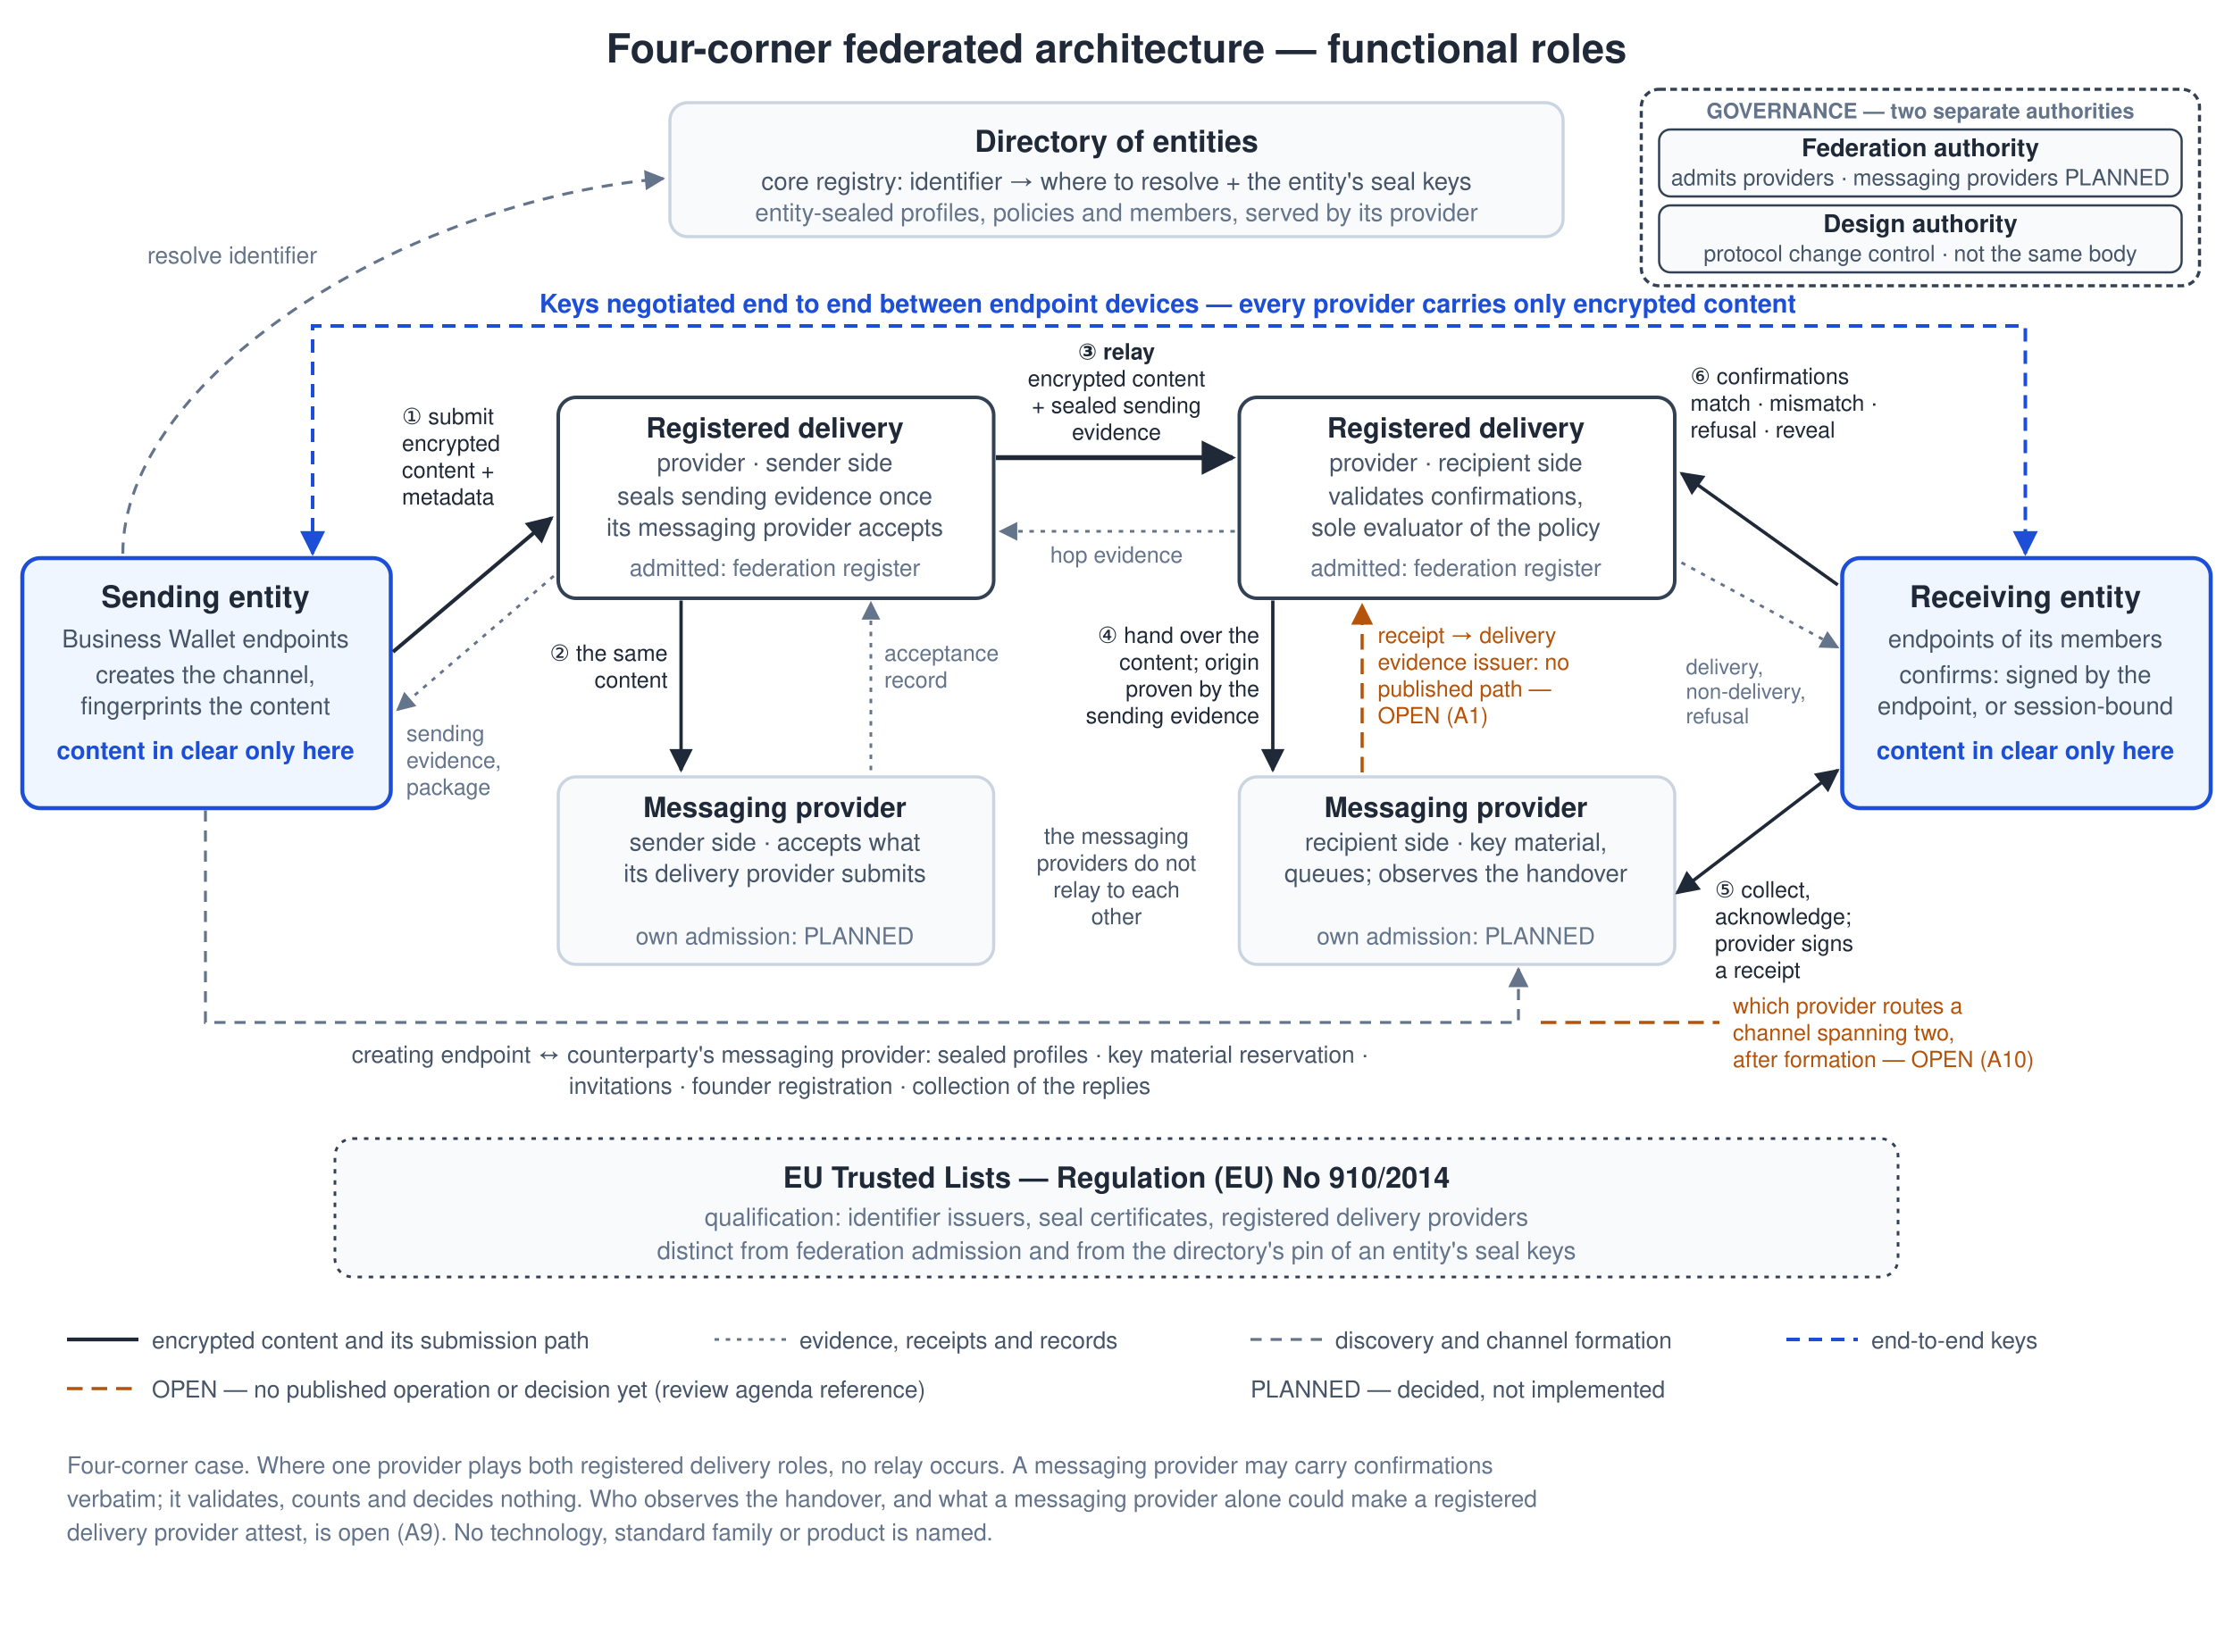
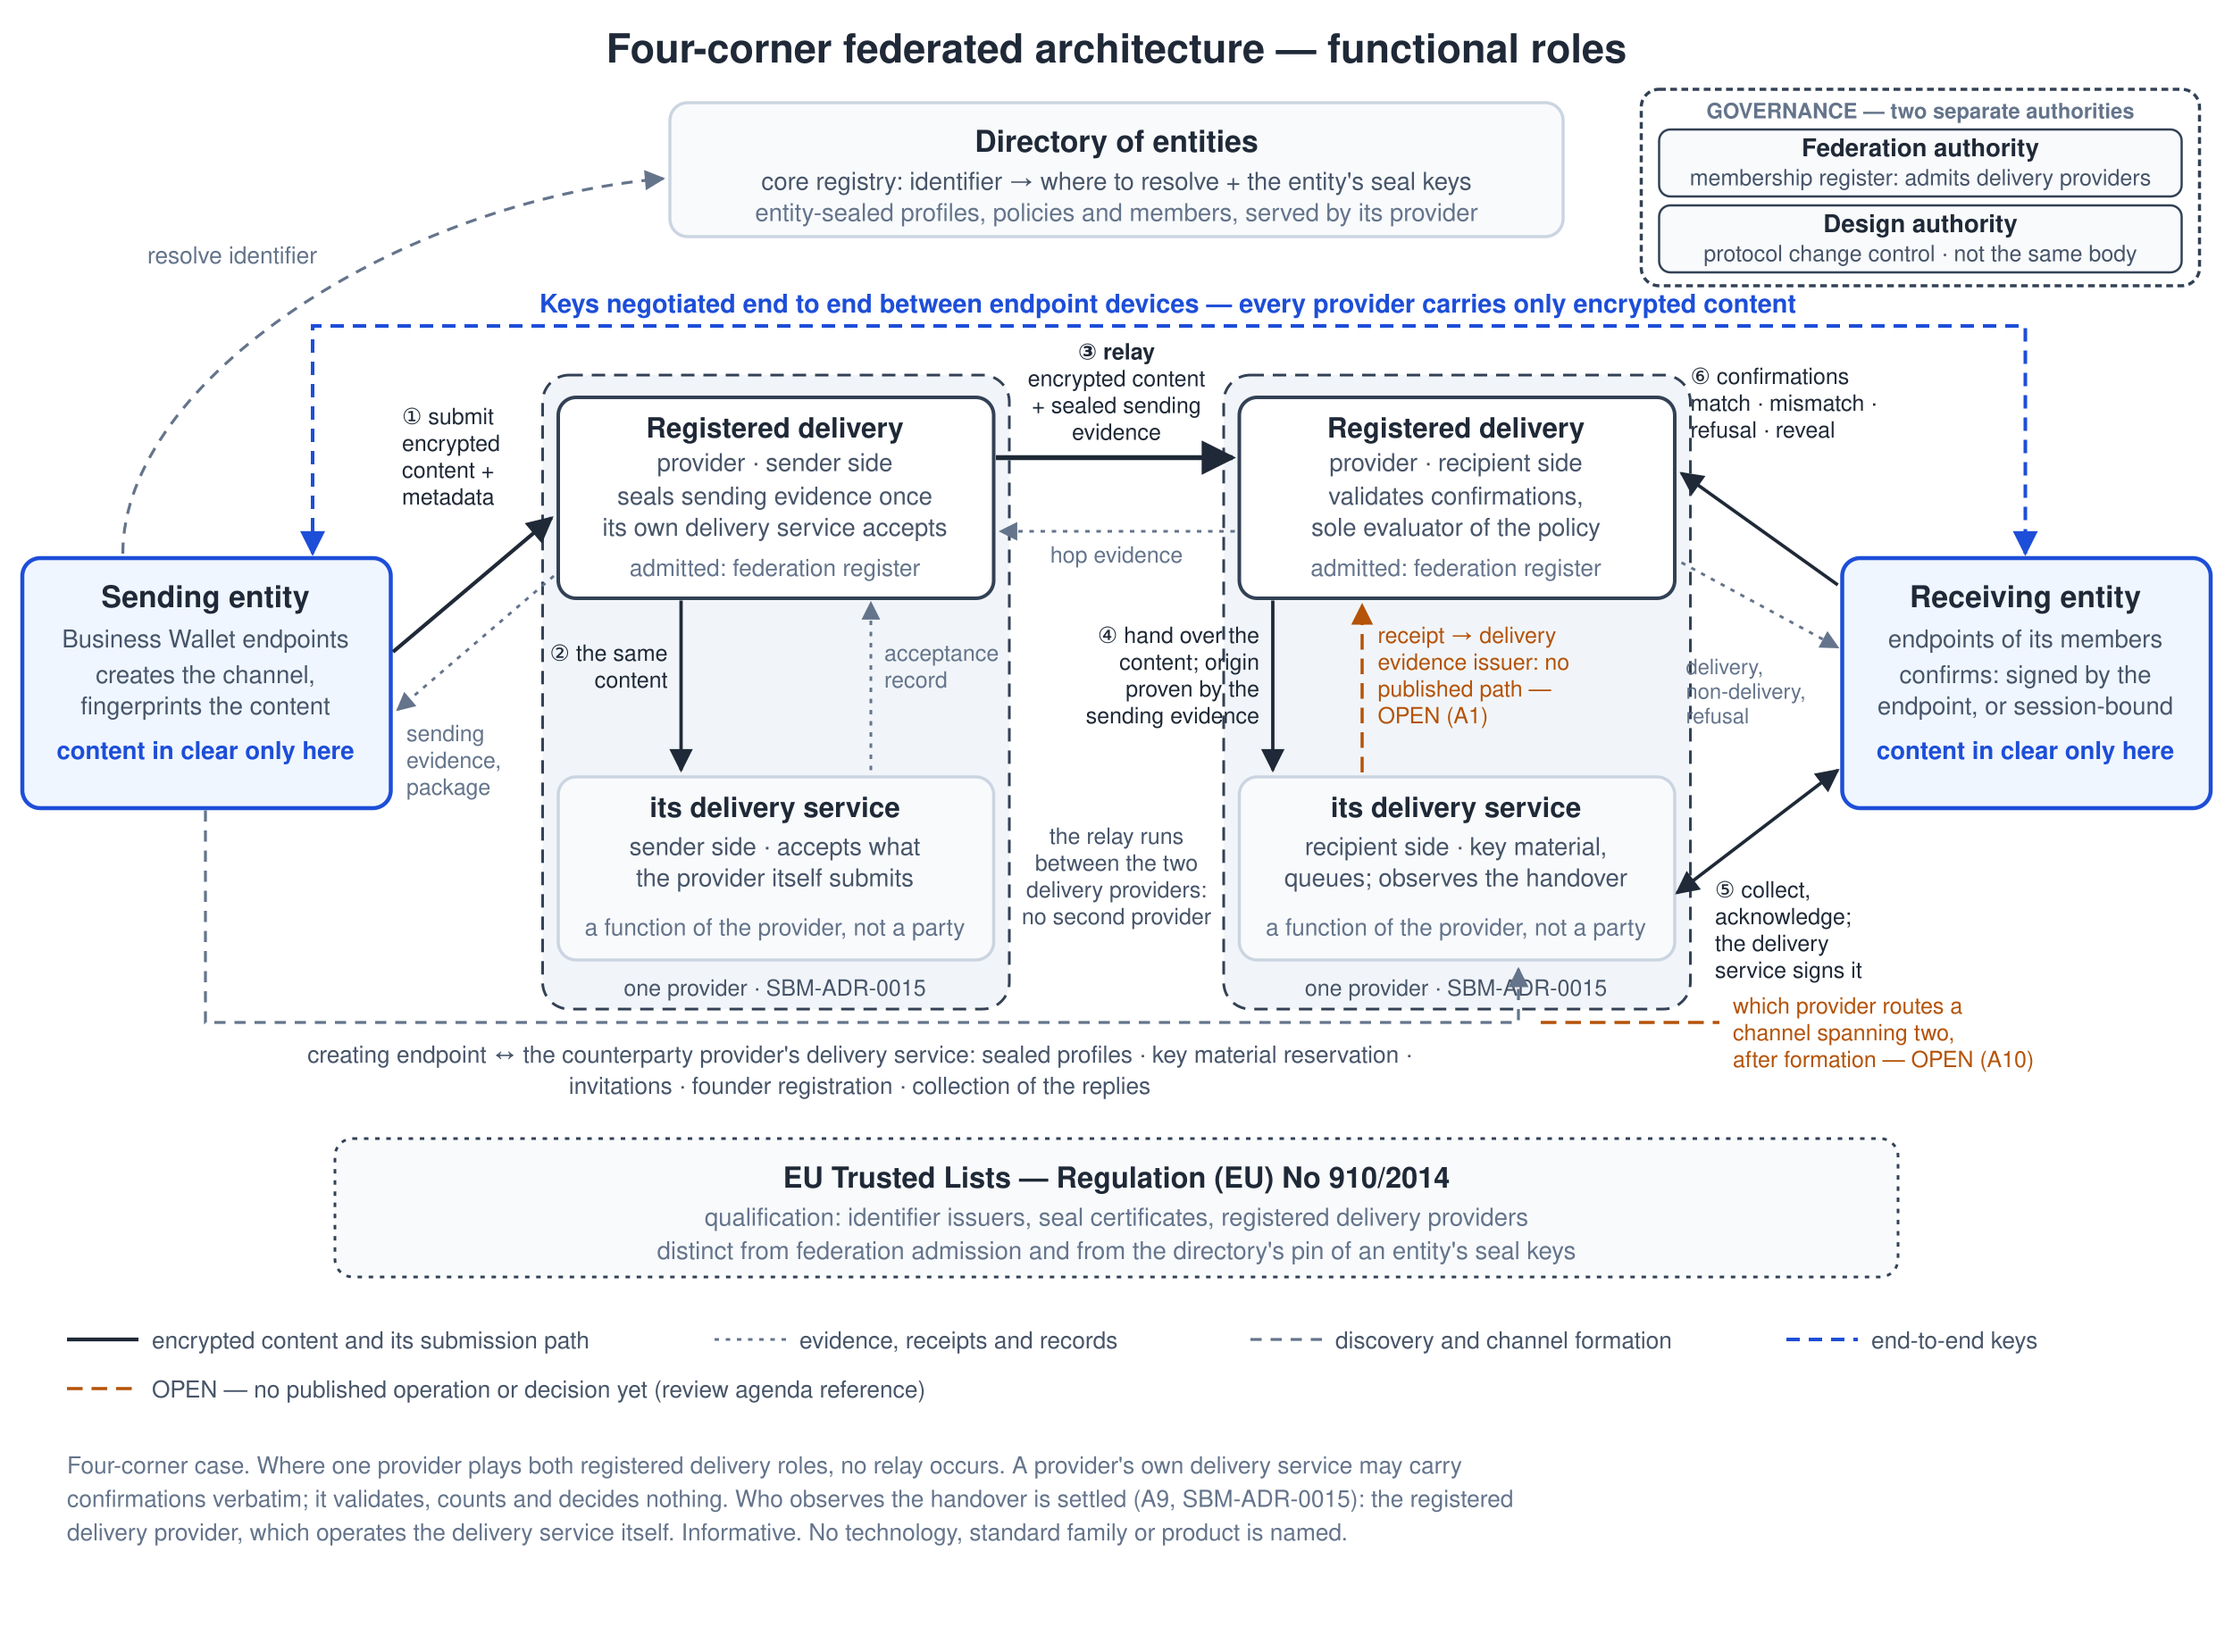
<svg xmlns="http://www.w3.org/2000/svg" viewBox="0 0 1000 740" font-family="Helvetica, Arial, sans-serif" role="img">
  <defs>
    <marker id="arr" viewBox="0 0 10 10" refX="9" refY="5" markerWidth="7" markerHeight="7" orient="auto-start-reverse">
      <path d="M 0 0 L 10 5 L 0 10 z" fill="#1f2937" />
    </marker>
    <marker id="arrg" viewBox="0 0 10 10" refX="9" refY="5" markerWidth="7" markerHeight="7" orient="auto-start-reverse">
      <path d="M 0 0 L 10 5 L 0 10 z" fill="#64748b" />
    </marker>
    <marker id="arrb" viewBox="0 0 10 10" refX="9" refY="5" markerWidth="7" markerHeight="7" orient="auto-start-reverse">
      <path d="M 0 0 L 10 5 L 0 10 z" fill="#1d4ed8" />
    </marker>
    <marker id="arro" viewBox="0 0 10 10" refX="9" refY="5" markerWidth="7" markerHeight="7" orient="auto-start-reverse">
      <path d="M 0 0 L 10 5 L 0 10 z" fill="#b45309" />
    </marker>
  </defs>
  <rect x="0" y="0" width="1000" height="740" fill="#ffffff" />
  <text x="500" y="28" text-anchor="middle" font-size="18" font-weight="bold" fill="#1f2937">Four-corner federated architecture — functional roles</text>
  <rect x="300" y="46" width="400" height="60" rx="8" fill="#f8fafc" stroke="#cbd5e1" stroke-width="1.4" />
  <text x="500" y="68" text-anchor="middle" font-size="13.5" font-weight="bold" fill="#1f2937">Directory of entities</text>
  <text x="500" y="85" text-anchor="middle" font-size="11" fill="#475569">core registry: identifier → where to resolve + the entity's seal keys</text>
  <text x="500" y="99" text-anchor="middle" font-size="11" fill="#64748b">entity-sealed profiles, policies and members, served by its provider</text>
  <rect x="735" y="40" width="250" height="88" rx="8" fill="#ffffff" stroke="#334155" stroke-width="1.4" stroke-dasharray="3 2" />
  <text x="860" y="53" text-anchor="middle" font-size="9.5" font-weight="bold" fill="#64748b">GOVERNANCE — two separate authorities</text>
  <rect x="743" y="58" width="234" height="30" rx="5" fill="#f8fafc" stroke="#334155" stroke-width="1" />
  <text x="860" y="70" text-anchor="middle" font-size="11" font-weight="bold" fill="#1f2937">Federation authority</text>
-   <text x="860" y="83" text-anchor="middle" font-size="10" fill="#475569">admits providers · messaging providers PLANNED</text>
+   <text x="860" y="83" text-anchor="middle" font-size="10" fill="#475569">membership register: admits delivery providers</text>
  <rect x="743" y="92" width="234" height="30" rx="5" fill="#f8fafc" stroke="#334155" stroke-width="1" />
  <text x="860" y="104" text-anchor="middle" font-size="11" font-weight="bold" fill="#1f2937">Design authority</text>
  <text x="860" y="117" text-anchor="middle" font-size="10" fill="#475569">protocol change control · not the same body</text>
  <path d="M 55 248 C 55 170, 180 90, 297 80" fill="none" stroke="#64748b" stroke-width="1.3" stroke-dasharray="5 4" marker-end="url(#arrg)" />
  <text x="66" y="118" font-size="10.5" fill="#64748b">resolve identifier</text>
  <path d="M 140 248 L 140 146 L 907 146 L 907 248" fill="none" stroke="#1d4ed8" stroke-width="1.6" stroke-dasharray="6 4" marker-start="url(#arrb)" marker-end="url(#arrb)" />
  <text x="523" y="140" text-anchor="middle" font-size="11.5" font-weight="bold" fill="#1d4ed8">Keys negotiated end to end between endpoint devices — every provider carries only encrypted content</text>
  <rect x="10" y="250" width="165" height="112" rx="8" fill="#eff6ff" stroke="#1d4ed8" stroke-width="1.8" />
  <text x="92" y="272" text-anchor="middle" font-size="13.5" font-weight="bold" fill="#1f2937">Sending entity</text>
  <text x="92" y="290" text-anchor="middle" font-size="11" fill="#475569">Business Wallet endpoints</text>
  <text x="92" y="306" text-anchor="middle" font-size="11" fill="#475569">creates the channel,</text>
  <text x="92" y="320" text-anchor="middle" font-size="11" fill="#475569">fingerprints the content</text>
  <text x="92" y="340" text-anchor="middle" font-size="11" font-weight="bold" fill="#1d4ed8">content in clear only here</text>
  <rect x="825" y="250" width="165" height="112" rx="8" fill="#eff6ff" stroke="#1d4ed8" stroke-width="1.8" />
  <text x="907" y="272" text-anchor="middle" font-size="13.5" font-weight="bold" fill="#1f2937">Receiving entity</text>
  <text x="907" y="290" text-anchor="middle" font-size="11" fill="#475569">endpoints of its members</text>
  <text x="907" y="306" text-anchor="middle" font-size="11" fill="#475569">confirms: signed by the</text>
  <text x="907" y="320" text-anchor="middle" font-size="11" fill="#475569">endpoint, or session-bound</text>
  <text x="907" y="340" text-anchor="middle" font-size="11" font-weight="bold" fill="#1d4ed8">content in clear only here</text>
+   <rect x="243" y="168" width="209" height="284" rx="12" fill="#f1f5f9" stroke="#334155" stroke-width="1.2" stroke-dasharray="6 4" />
+   <text x="347" y="446" text-anchor="middle" font-size="10" fill="#475569">one provider · SBM-ADR-0015</text>
  <rect x="250" y="178" width="195" height="90" rx="8" fill="#ffffff" stroke="#334155" stroke-width="1.6" />
  <text x="347" y="196" text-anchor="middle" font-size="12.5" font-weight="bold" fill="#1f2937">Registered delivery</text>
  <text x="347" y="211" text-anchor="middle" font-size="11" fill="#475569">provider · sender side</text>
  <text x="347" y="226" text-anchor="middle" font-size="11" fill="#475569">seals sending evidence once</text>
-   <text x="347" y="240" text-anchor="middle" font-size="11" fill="#475569">its messaging provider accepts</text>
+   <text x="347" y="240" text-anchor="middle" font-size="11" fill="#475569">its own delivery service accepts</text>
  <text x="347" y="258" text-anchor="middle" font-size="10.5" fill="#64748b">admitted: federation register</text>
+   <rect x="548" y="168" width="209" height="284" rx="12" fill="#f1f5f9" stroke="#334155" stroke-width="1.2" stroke-dasharray="6 4" />
+   <text x="652" y="446" text-anchor="middle" font-size="10" fill="#475569">one provider · SBM-ADR-0015</text>
  <rect x="555" y="178" width="195" height="90" rx="8" fill="#ffffff" stroke="#334155" stroke-width="1.6" />
  <text x="652" y="196" text-anchor="middle" font-size="12.5" font-weight="bold" fill="#1f2937">Registered delivery</text>
  <text x="652" y="211" text-anchor="middle" font-size="11" fill="#475569">provider · recipient side</text>
  <text x="652" y="226" text-anchor="middle" font-size="11" fill="#475569">validates confirmations,</text>
  <text x="652" y="240" text-anchor="middle" font-size="11" fill="#475569">sole evaluator of the policy</text>
  <text x="652" y="258" text-anchor="middle" font-size="10.5" fill="#64748b">admitted: federation register</text>
-   <rect x="250" y="348" width="195" height="84" rx="8" fill="#f8fafc" stroke="#cbd5e1" stroke-width="1.4" />
-   <text x="347" y="366" text-anchor="middle" font-size="12.5" font-weight="bold" fill="#1f2937">Messaging provider</text>
-   <text x="347" y="381" text-anchor="middle" font-size="11" fill="#475569">sender side · accepts what</text>
-   <text x="347" y="395" text-anchor="middle" font-size="11" fill="#475569">its delivery provider submits</text>
-   <text x="347" y="423" text-anchor="middle" font-size="10.5" fill="#64748b">own admission: PLANNED</text>
-   <rect x="555" y="348" width="195" height="84" rx="8" fill="#f8fafc" stroke="#cbd5e1" stroke-width="1.4" />
-   <text x="652" y="366" text-anchor="middle" font-size="12.5" font-weight="bold" fill="#1f2937">Messaging provider</text>
-   <text x="652" y="381" text-anchor="middle" font-size="11" fill="#475569">recipient side · key material,</text>
-   <text x="652" y="395" text-anchor="middle" font-size="11" fill="#475569">queues; observes the handover</text>
-   <text x="652" y="423" text-anchor="middle" font-size="10.5" fill="#64748b">own admission: PLANNED</text>
+   <rect x="250" y="348" width="195" height="82" rx="8" fill="#f8fafc" stroke="#cbd5e1" stroke-width="1.4" />
+   <text x="347" y="366" text-anchor="middle" font-size="12.5" font-weight="bold" fill="#1f2937">its delivery service</text>
+   <text x="347" y="383" text-anchor="middle" font-size="11" fill="#475569">sender side · accepts what</text>
+   <text x="347" y="397" text-anchor="middle" font-size="11" fill="#475569">the provider itself submits</text>
+   <text x="347" y="419" text-anchor="middle" font-size="10.5" fill="#64748b">a function of the provider, not a party</text>
+   <rect x="555" y="348" width="195" height="82" rx="8" fill="#f8fafc" stroke="#cbd5e1" stroke-width="1.4" />
+   <text x="652" y="366" text-anchor="middle" font-size="12.5" font-weight="bold" fill="#1f2937">its delivery service</text>
+   <text x="652" y="383" text-anchor="middle" font-size="11" fill="#475569">recipient side · key material,</text>
+   <text x="652" y="397" text-anchor="middle" font-size="11" fill="#475569">queues; observes the handover</text>
+   <text x="652" y="419" text-anchor="middle" font-size="10.5" fill="#64748b">a function of the provider, not a party</text>
  <line x1="176" y1="292" x2="247" y2="232" stroke="#1f2937" stroke-width="1.7" marker-end="url(#arr)" />
  <text x="180" y="190" font-size="10" fill="#1f2937">① submit</text>
  <text x="180" y="202" font-size="10" fill="#1f2937">encrypted</text>
  <text x="180" y="214" font-size="10" fill="#1f2937">content +</text>
  <text x="180" y="226" font-size="10" fill="#1f2937">metadata</text>
  <line x1="248" y1="258" x2="178" y2="318" stroke="#64748b" stroke-width="1.2" stroke-dasharray="2 3" marker-end="url(#arrg)" />
  <text x="182" y="332" font-size="10" fill="#64748b">sending</text>
  <text x="182" y="344" font-size="10" fill="#64748b">evidence,</text>
  <text x="182" y="356" font-size="10" fill="#64748b">package</text>
  <line x1="305" y1="269" x2="305" y2="345" stroke="#1f2937" stroke-width="1.5" marker-end="url(#arr)" />
  <text x="299" y="296" text-anchor="end" font-size="10" fill="#1f2937">② the same</text>
  <text x="299" y="308" text-anchor="end" font-size="10" fill="#1f2937">content</text>
  <line x1="390" y1="345" x2="390" y2="270" stroke="#64748b" stroke-width="1.2" stroke-dasharray="2 3" marker-end="url(#arrg)" />
  <text x="396" y="296" font-size="10" fill="#64748b">acceptance</text>
  <text x="396" y="308" font-size="10" fill="#64748b">record</text>
  <line x1="446" y1="205" x2="552" y2="205" stroke="#1f2937" stroke-width="2.2" marker-end="url(#arr)" />
  <text x="500" y="161" text-anchor="middle" font-size="10" font-weight="bold" fill="#1f2937">③ relay</text>
  <text x="500" y="173" text-anchor="middle" font-size="10" fill="#1f2937">encrypted content</text>
  <text x="500" y="185" text-anchor="middle" font-size="10" fill="#1f2937">+ sealed sending</text>
  <text x="500" y="197" text-anchor="middle" font-size="10" fill="#1f2937">evidence</text>
  <line x1="553" y1="238" x2="448" y2="238" stroke="#64748b" stroke-width="1.2" stroke-dasharray="2 3" marker-end="url(#arrg)" />
  <text x="500" y="252" text-anchor="middle" font-size="10" fill="#64748b">hop evidence</text>
-   <text x="500" y="378" text-anchor="middle" font-size="10" fill="#475569">the messaging</text>
-   <text x="500" y="390" text-anchor="middle" font-size="10" fill="#475569">providers do not</text>
-   <text x="500" y="402" text-anchor="middle" font-size="10" fill="#475569">relay to each</text>
-   <text x="500" y="414" text-anchor="middle" font-size="10" fill="#475569">other</text>
+   <text x="500" y="378" text-anchor="middle" font-size="10" fill="#475569">the relay runs</text>
+   <text x="500" y="390" text-anchor="middle" font-size="10" fill="#475569">between the two</text>
+   <text x="500" y="402" text-anchor="middle" font-size="10" fill="#475569">delivery providers:</text>
+   <text x="500" y="414" text-anchor="middle" font-size="10" fill="#475569">no second provider</text>
  <line x1="570" y1="269" x2="570" y2="345" stroke="#1f2937" stroke-width="1.5" marker-end="url(#arr)" />
  <text x="564" y="288" text-anchor="end" font-size="10" fill="#1f2937">④ hand over the</text>
  <text x="564" y="300" text-anchor="end" font-size="10" fill="#1f2937">content; origin</text>
  <text x="564" y="312" text-anchor="end" font-size="10" fill="#1f2937">proven by the</text>
  <text x="564" y="324" text-anchor="end" font-size="10" fill="#1f2937">sending evidence</text>
  <line x1="610" y1="346" x2="610" y2="271" stroke="#b45309" stroke-width="1.4" stroke-dasharray="7 4" marker-end="url(#arro)" />
  <text x="617" y="288" font-size="10" fill="#b45309">receipt → delivery</text>
  <text x="617" y="300" font-size="10" fill="#b45309">evidence issuer: no</text>
  <text x="617" y="312" font-size="10" fill="#b45309">published path —</text>
  <text x="617" y="324" font-size="10" fill="#b45309">OPEN (A1)</text>
  <line x1="751" y1="400" x2="823" y2="345" stroke="#1f2937" stroke-width="1.5" marker-start="url(#arr)" marker-end="url(#arr)" />
  <text x="768" y="402" font-size="10" fill="#1f2937">⑤ collect,</text>
  <text x="768" y="414" font-size="10" fill="#1f2937">acknowledge;</text>
-   <text x="768" y="426" font-size="10" fill="#1f2937">provider signs</text>
-   <text x="768" y="438" font-size="10" fill="#1f2937">a receipt</text>
+   <text x="768" y="426" font-size="10" fill="#1f2937">the delivery</text>
+   <text x="768" y="438" font-size="10" fill="#1f2937">service signs it</text>
  <line x1="823" y1="262" x2="753" y2="212" stroke="#1f2937" stroke-width="1.5" marker-end="url(#arr)" />
  <text x="757" y="172" font-size="10" fill="#1f2937">⑥ confirmations</text>
  <text x="757" y="184" font-size="10" fill="#1f2937">match · mismatch ·</text>
  <text x="757" y="196" font-size="10" fill="#1f2937">refusal · reveal</text>
  <line x1="753" y1="252" x2="823" y2="290" stroke="#64748b" stroke-width="1.2" stroke-dasharray="2 3" marker-end="url(#arrg)" />
  <text x="755" y="302" font-size="9.5" fill="#64748b">delivery,</text>
  <text x="755" y="313" font-size="9.5" fill="#64748b">non-delivery,</text>
  <text x="755" y="324" font-size="9.5" fill="#64748b">refusal</text>
  <path d="M 92 363 L 92 458 L 680 458 L 680 434" fill="none" stroke="#64748b" stroke-width="1.3" stroke-dasharray="5 4" marker-end="url(#arrg)" />
-   <text x="385" y="476" text-anchor="middle" font-size="10.5" fill="#475569">creating endpoint ↔ counterparty's messaging provider: sealed profiles · key material reservation ·</text>
+   <text x="385" y="476" text-anchor="middle" font-size="10.5" fill="#475569">creating endpoint ↔ the counterparty provider's delivery service: sealed profiles · key material reservation ·</text>
  <text x="385" y="490" text-anchor="middle" font-size="10.5" fill="#475569">invitations · founder registration · collection of the replies</text>
  <line x1="690" y1="458" x2="770" y2="458" stroke="#b45309" stroke-width="1.4" stroke-dasharray="7 4" />
  <text x="776" y="454" font-size="10" fill="#b45309">which provider routes a</text>
  <text x="776" y="466" font-size="10" fill="#b45309">channel spanning two,</text>
  <text x="776" y="478" font-size="10" fill="#b45309">after formation — OPEN (A10)</text>
  <rect x="150" y="510" width="700" height="62" rx="8" fill="#f8fafc" stroke="#334155" stroke-width="1.2" stroke-dasharray="2 3" />
  <text x="500" y="532" text-anchor="middle" font-size="13" font-weight="bold" fill="#1f2937">EU Trusted Lists — Regulation (EU) No 910/2014</text>
  <text x="500" y="549" text-anchor="middle" font-size="11" fill="#64748b">qualification: identifier issuers, seal certificates, registered delivery providers</text>
  <text x="500" y="564" text-anchor="middle" font-size="11" fill="#64748b">distinct from federation admission and from the directory's pin of an entity's seal keys</text>
  <g font-size="10.5" fill="#475569">
    <line x1="30" y1="600" x2="62" y2="600" stroke="#1f2937" stroke-width="1.7" />
    <text x="68" y="604">encrypted content and its submission path</text>
    <line x1="320" y1="600" x2="352" y2="600" stroke="#64748b" stroke-width="1.2" stroke-dasharray="2 3" />
    <text x="358" y="604">evidence, receipts and records</text>
    <line x1="560" y1="600" x2="592" y2="600" stroke="#64748b" stroke-width="1.3" stroke-dasharray="5 4" />
    <text x="598" y="604">discovery and channel formation</text>
    <line x1="800" y1="600" x2="832" y2="600" stroke="#1d4ed8" stroke-width="1.6" stroke-dasharray="6 4" />
    <text x="838" y="604">end-to-end keys</text>
    <line x1="30" y1="622" x2="62" y2="622" stroke="#b45309" stroke-width="1.4" stroke-dasharray="7 4" />
    <text x="68" y="626">OPEN — no published operation or decision yet (review agenda reference)</text>
-     <text x="560" y="626">PLANNED — decided, not implemented</text>
  </g>
  <g font-size="10.5" fill="#64748b">
-     <text x="30" y="660">Four-corner case. Where one provider plays both registered delivery roles, no relay occurs. A messaging provider may carry confirmations</text>
-     <text x="30" y="675">verbatim; it validates, counts and decides nothing. Who observes the handover, and what a messaging provider alone could make a registered</text>
-     <text x="30" y="690">delivery provider attest, is open (A9). No technology, standard family or product is named.</text>
+     <text x="30" y="660">Four-corner case. Where one provider plays both registered delivery roles, no relay occurs. A provider's own delivery service may carry</text>
+     <text x="30" y="675">confirmations verbatim; it validates, counts and decides nothing. Who observes the handover is settled (A9, SBM-ADR-0015): the registered</text>
+     <text x="30" y="690">delivery provider, which operates the delivery service itself. Informative. No technology, standard family or product is named.</text>
  </g>
</svg>
